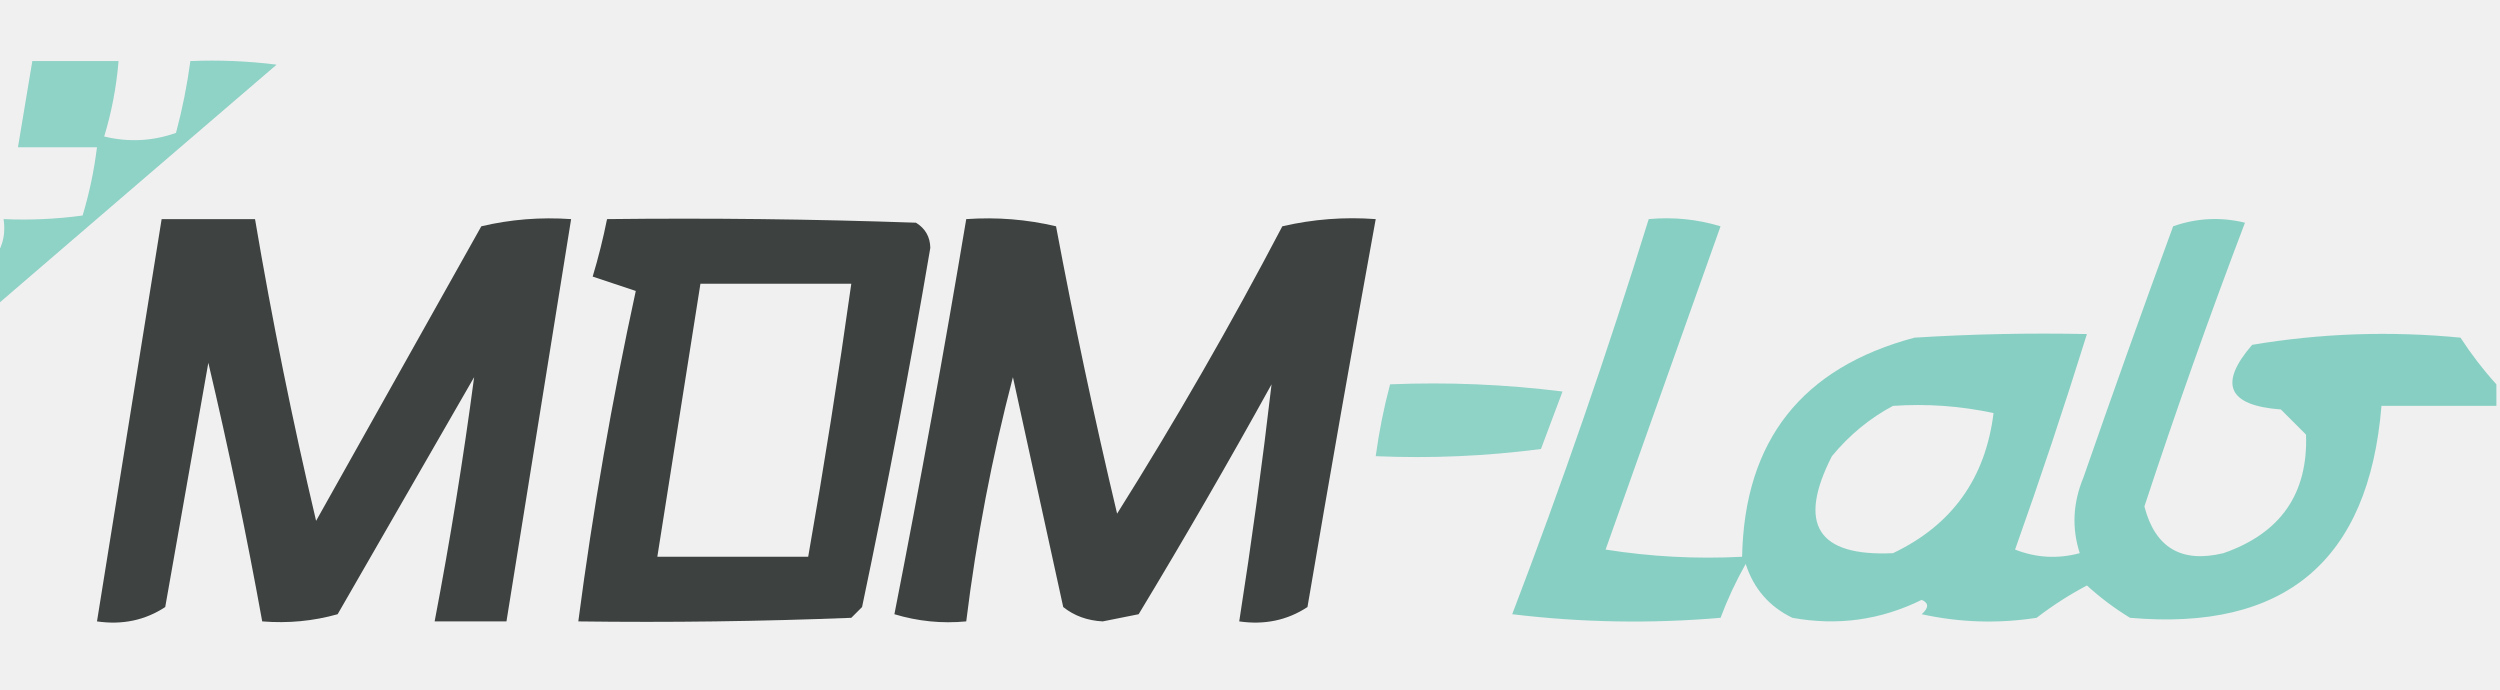
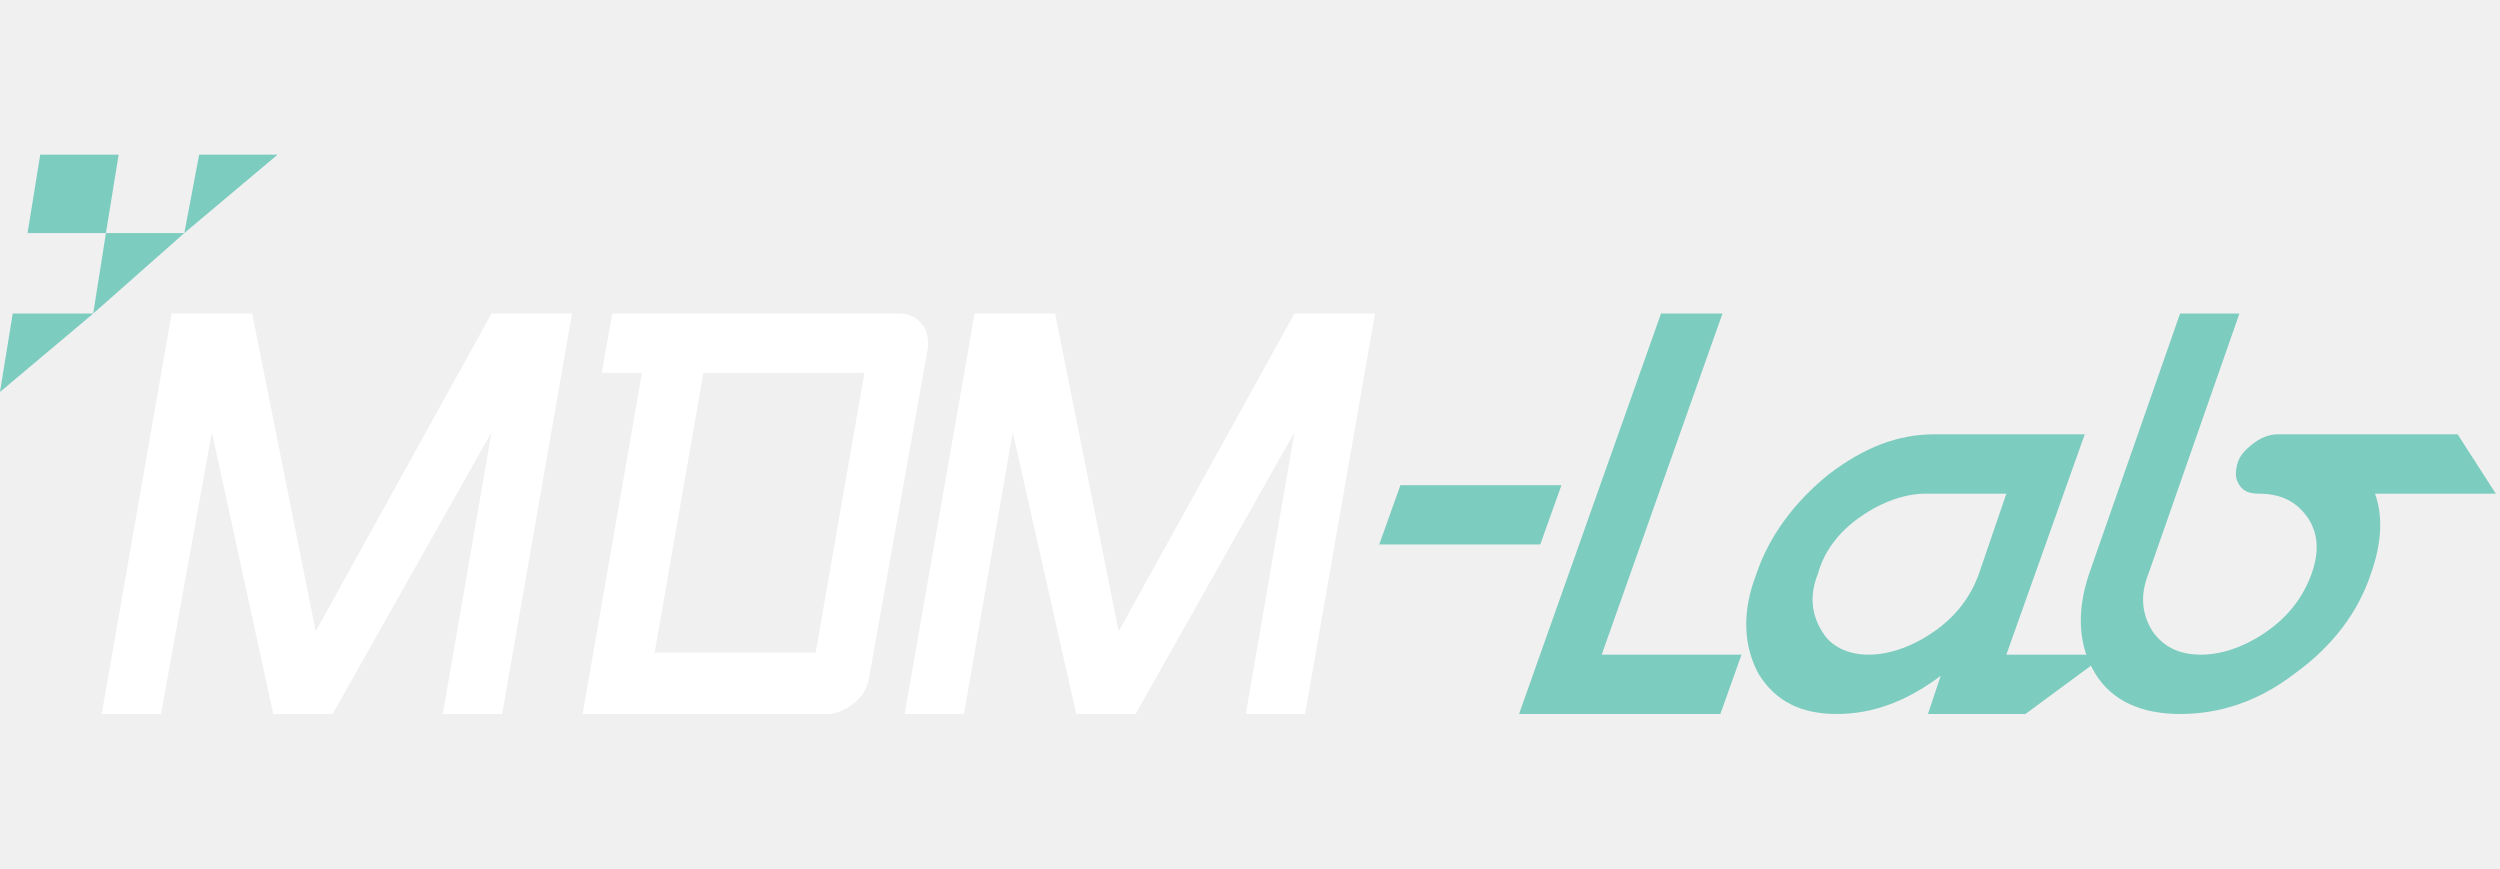
- <svg xmlns="http://www.w3.org/2000/svg" version="1.1" width="348px" height="96px" style="shape-rendering:geometricPrecision; text-rendering:geometricPrecision; image-rendering:optimizeQuality; fill-rule:evenodd; clip-rule:evenodd">
+ <svg xmlns="http://www.w3.org/2000/svg" version="1.1" id="Layer_1" x="0px" y="0px" viewBox="0 0 118 41" style="enable-background:new 0 0 118 41;" xml:space="preserve">
+   <style type="text/css">
+ 	.st0{fill:#FFFFFF;}
+ 	.st1{fill:#7CCCBF;}
+ </style>
  <g>
-     <path style="opacity:0.842" fill="#7cccbe" d="M -0.5,42.5 C -0.5,40.167 -0.5,37.833 -0.5,35.5C 0.451,34.081 0.784,32.415 0.5,30.5C 4.182,30.665 7.848,30.499 11.5,30C 12.432,26.915 13.099,23.748 13.5,20.5C 9.833,20.5 6.167,20.5 2.5,20.5C 3.167,16.5 3.833,12.5 4.5,8.5C 8.5,8.5 12.5,8.5 16.5,8.5C 16.206,12.1 15.54,15.6 14.5,19C 17.882,19.824 21.216,19.657 24.5,18.5C 25.382,15.209 26.048,11.876 26.5,8.5C 30.514,8.334 34.514,8.501 38.5,9C 25.469,20.174 12.469,31.341 -0.5,42.5 Z" />
-   </g>
-   <g>
-     <path style="opacity:0.92" fill="#2f3433" d="M 22.5,30.5 C 26.833,30.5 31.167,30.5 35.5,30.5C 37.884,44.585 40.717,58.585 44,72.5C 51.667,58.833 59.333,45.167 67,31.5C 71.066,30.536 75.233,30.203 79.5,30.5C 76.499,49.169 73.499,67.836 70.5,86.5C 67.167,86.5 63.833,86.5 60.5,86.5C 62.667,75.166 64.5,63.833 66,52.5C 59.667,63.5 53.333,74.5 47,85.5C 43.606,86.456 40.106,86.789 36.5,86.5C 34.321,74.447 31.821,62.447 29,50.5C 27,61.833 25,73.167 23,84.5C 20.196,86.344 17.03,87.011 13.5,86.5C 16.5,67.833 19.5,49.167 22.5,30.5 Z" />
-   </g>
-   <g>
-     <path style="opacity:0.927" fill="#2f3433" d="M 84.5,30.5 C 98.837,30.333 113.171,30.5 127.5,31C 128.804,31.804 129.471,32.971 129.5,34.5C 126.653,51.255 123.486,67.921 120,84.5C 119.5,85 119,85.5 118.5,86C 105.838,86.5 93.171,86.667 80.5,86.5C 82.523,71.053 85.189,55.72 88.5,40.5C 86.5,39.833 84.5,39.167 82.5,38.5C 83.295,35.856 83.962,33.189 84.5,30.5 Z M 97.5,39.5 C 104.5,39.5 111.5,39.5 118.5,39.5C 116.717,52.2 114.717,64.866 112.5,77.5C 105.5,77.5 98.5,77.5 91.5,77.5C 93.5,64.833 95.5,52.167 97.5,39.5 Z" />
-   </g>
-   <g>
-     <path style="opacity:0.918" fill="#2f3433" d="M 134.5,30.5 C 138.767,30.203 142.934,30.536 147,31.5C 149.516,44.914 152.349,58.247 155.5,71.5C 163.657,58.528 171.324,45.195 178.5,31.5C 182.783,30.508 187.116,30.174 191.5,30.5C 188.228,48.468 185.061,66.468 182,84.5C 179.196,86.344 176.03,87.011 172.5,86.5C 174.225,75.489 175.725,64.489 177,53.5C 171.033,64.296 164.866,74.963 158.5,85.5C 156.833,85.833 155.167,86.167 153.5,86.5C 151.359,86.387 149.525,85.72 148,84.5C 145.667,73.833 143.333,63.167 141,52.5C 138.089,63.623 135.922,74.956 134.5,86.5C 131.102,86.82 127.768,86.487 124.5,85.5C 128.09,67.215 131.424,48.882 134.5,30.5 Z" />
-   </g>
-   <g>
-     <path style="opacity:0.898" fill="#7cccbe" d="M 347.5,53.5 C 347.5,54.5 347.5,55.5 347.5,56.5C 342.167,56.5 336.833,56.5 331.5,56.5C 329.743,78.05 318.077,87.883 296.5,86C 294.359,84.692 292.359,83.192 290.5,81.5C 288.032,82.803 285.699,84.303 283.5,86C 278.136,86.829 272.802,86.663 267.5,85.5C 268.506,84.604 268.506,83.938 267.5,83.5C 261.803,86.31 255.803,87.143 249.5,86C 246.272,84.437 244.105,81.937 243,78.5C 241.644,80.898 240.477,83.398 239.5,86C 229.816,86.832 220.149,86.665 210.5,85.5C 217.437,67.356 223.77,49.023 229.5,30.5C 232.898,30.18 236.232,30.513 239.5,31.5C 234.167,46.5 228.833,61.5 223.5,76.5C 229.798,77.496 236.132,77.83 242.5,77.5C 242.82,61.341 250.82,51.175 266.5,47C 274.493,46.5 282.493,46.334 290.5,46.5C 287.376,56.539 284.043,66.539 280.5,76.5C 283.446,77.655 286.446,77.821 289.5,77C 288.378,73.515 288.544,70.015 290,66.5C 294.068,54.795 298.235,43.129 302.5,31.5C 305.784,30.343 309.118,30.176 312.5,31C 307.541,44.042 302.874,57.209 298.5,70.5C 299.994,76.25 303.661,78.416 309.5,77C 317.45,74.24 321.283,68.74 321,60.5C 319.833,59.333 318.667,58.167 317.5,57C 310.125,56.45 308.791,53.45 313.5,48C 323.066,46.387 332.733,46.053 342.5,47C 344.03,49.352 345.697,51.519 347.5,53.5 Z M 263.5,56.5 C 268.214,56.173 272.88,56.507 277.5,57.5C 276.371,66.609 271.704,73.109 263.5,77C 252.997,77.481 250.163,72.981 255,63.5C 257.441,60.546 260.275,58.213 263.5,56.5 Z" />
-   </g>
-   <g>
-     <path style="opacity:0.84" fill="#7cccbe" d="M 193.5,53.5 C 201.528,53.169 209.528,53.502 217.5,54.5C 216.5,57.167 215.5,59.833 214.5,62.5C 206.862,63.498 199.196,63.831 191.5,63.5C 191.959,60.123 192.626,56.789 193.5,53.5 Z" />
+     <g>
+       <path class="st0" d="M10,20.4L7.6,33.7H4.8l3.3-18.9h3.8l3,15l8.3-15H27l-3.3,18.9h-2.8l2.3-13.3l-7.5,13.3h-2.8L10,20.4z" />
+       <path class="st0" d="M42.5,14.8c0.4,0,0.8,0.2,1,0.5c0.3,0.3,0.3,0.7,0.3,1.1L41,32.1c-0.1,0.4-0.3,0.8-0.7,1.1s-0.8,0.5-1.2,0.5    H27.5l2.8-16.1h-1.9l0.5-2.8C28.9,14.8,42.5,14.8,42.5,14.8z M33.2,17.6l-2.3,13.2h7.6l2.3-13.2C40.8,17.6,33.2,17.6,33.2,17.6z" />
+       <path class="st0" d="M47.8,20.4l-2.3,13.3h-2.8L46,14.8h3.8l3,15l8.3-15h3.8l-3.3,18.9h-2.8l2.3-13.3l-7.5,13.3h-2.8L47.8,20.4z" />
+       <path class="st1" d="M72.7,25.7h-7.6l1-2.8h7.6L72.7,25.7z" />
+       <path class="st1" d="M81.3,14.8l-5.7,16.1h6.6l-1,2.8h-9.5l6.7-18.9C78.4,14.8,81.3,14.8,81.3,14.8z" />
+       <path class="st1" d="M91,33.7l0.6-1.8c-1.6,1.2-3.2,1.8-4.9,1.8c-1.7,0-2.9-0.6-3.7-1.9c-0.7-1.3-0.8-2.9-0.1-4.7    c0.6-1.8,1.8-3.4,3.4-4.7c1.7-1.3,3.3-1.9,5-1.9h7.1l-3.7,10.4h4.7l-3.8,2.8H91z M88.2,30.9c1,0,2.1-0.4,3.1-1.1s1.7-1.6,2.1-2.7    l1.3-3.8h-3.8c-1,0-2.1,0.4-3.1,1.1s-1.7,1.6-2,2.7c-0.4,1-0.3,1.9,0.2,2.7C86.4,30.5,87.2,30.9,88.2,30.9z" />
+       <path class="st1" d="M112.1,23.3c0.4,1.1,0.3,2.4-0.2,3.8c-0.6,1.8-1.8,3.4-3.6,4.7c-1.7,1.3-3.5,1.9-5.4,1.9    c-1.8,0-3.2-0.6-4-1.9c-0.8-1.3-0.9-2.9-0.3-4.7l4.3-12.3h2.8l-4.3,12.3c-0.4,1-0.3,1.9,0.2,2.7c0.5,0.7,1.2,1.1,2.3,1.1    c1,0,2.1-0.4,3.1-1.1s1.7-1.6,2.1-2.7s0.3-2-0.2-2.7s-1.2-1.1-2.3-1.1c-0.4,0-0.7-0.1-0.9-0.4c-0.2-0.3-0.2-0.6-0.1-1    s0.4-0.7,0.8-1s0.8-0.4,1.1-0.4h8.5l1.8,2.8C117.8,23.3,112.1,23.3,112.1,23.3z" />
+     </g>
+     <polygon class="st1" points="8.7,11 4.4,14.8 5,11  " />
+     <polygon class="st1" points="5.6,7.3 5,11 1.3,11 1.9,7.3  " />
+     <polygon class="st1" points="4.4,14.8 0,18.5 0.6,14.8  " />
+     <polygon class="st1" points="13.1,7.3 8.7,11 9.4,7.3  " />
  </g>
</svg>
